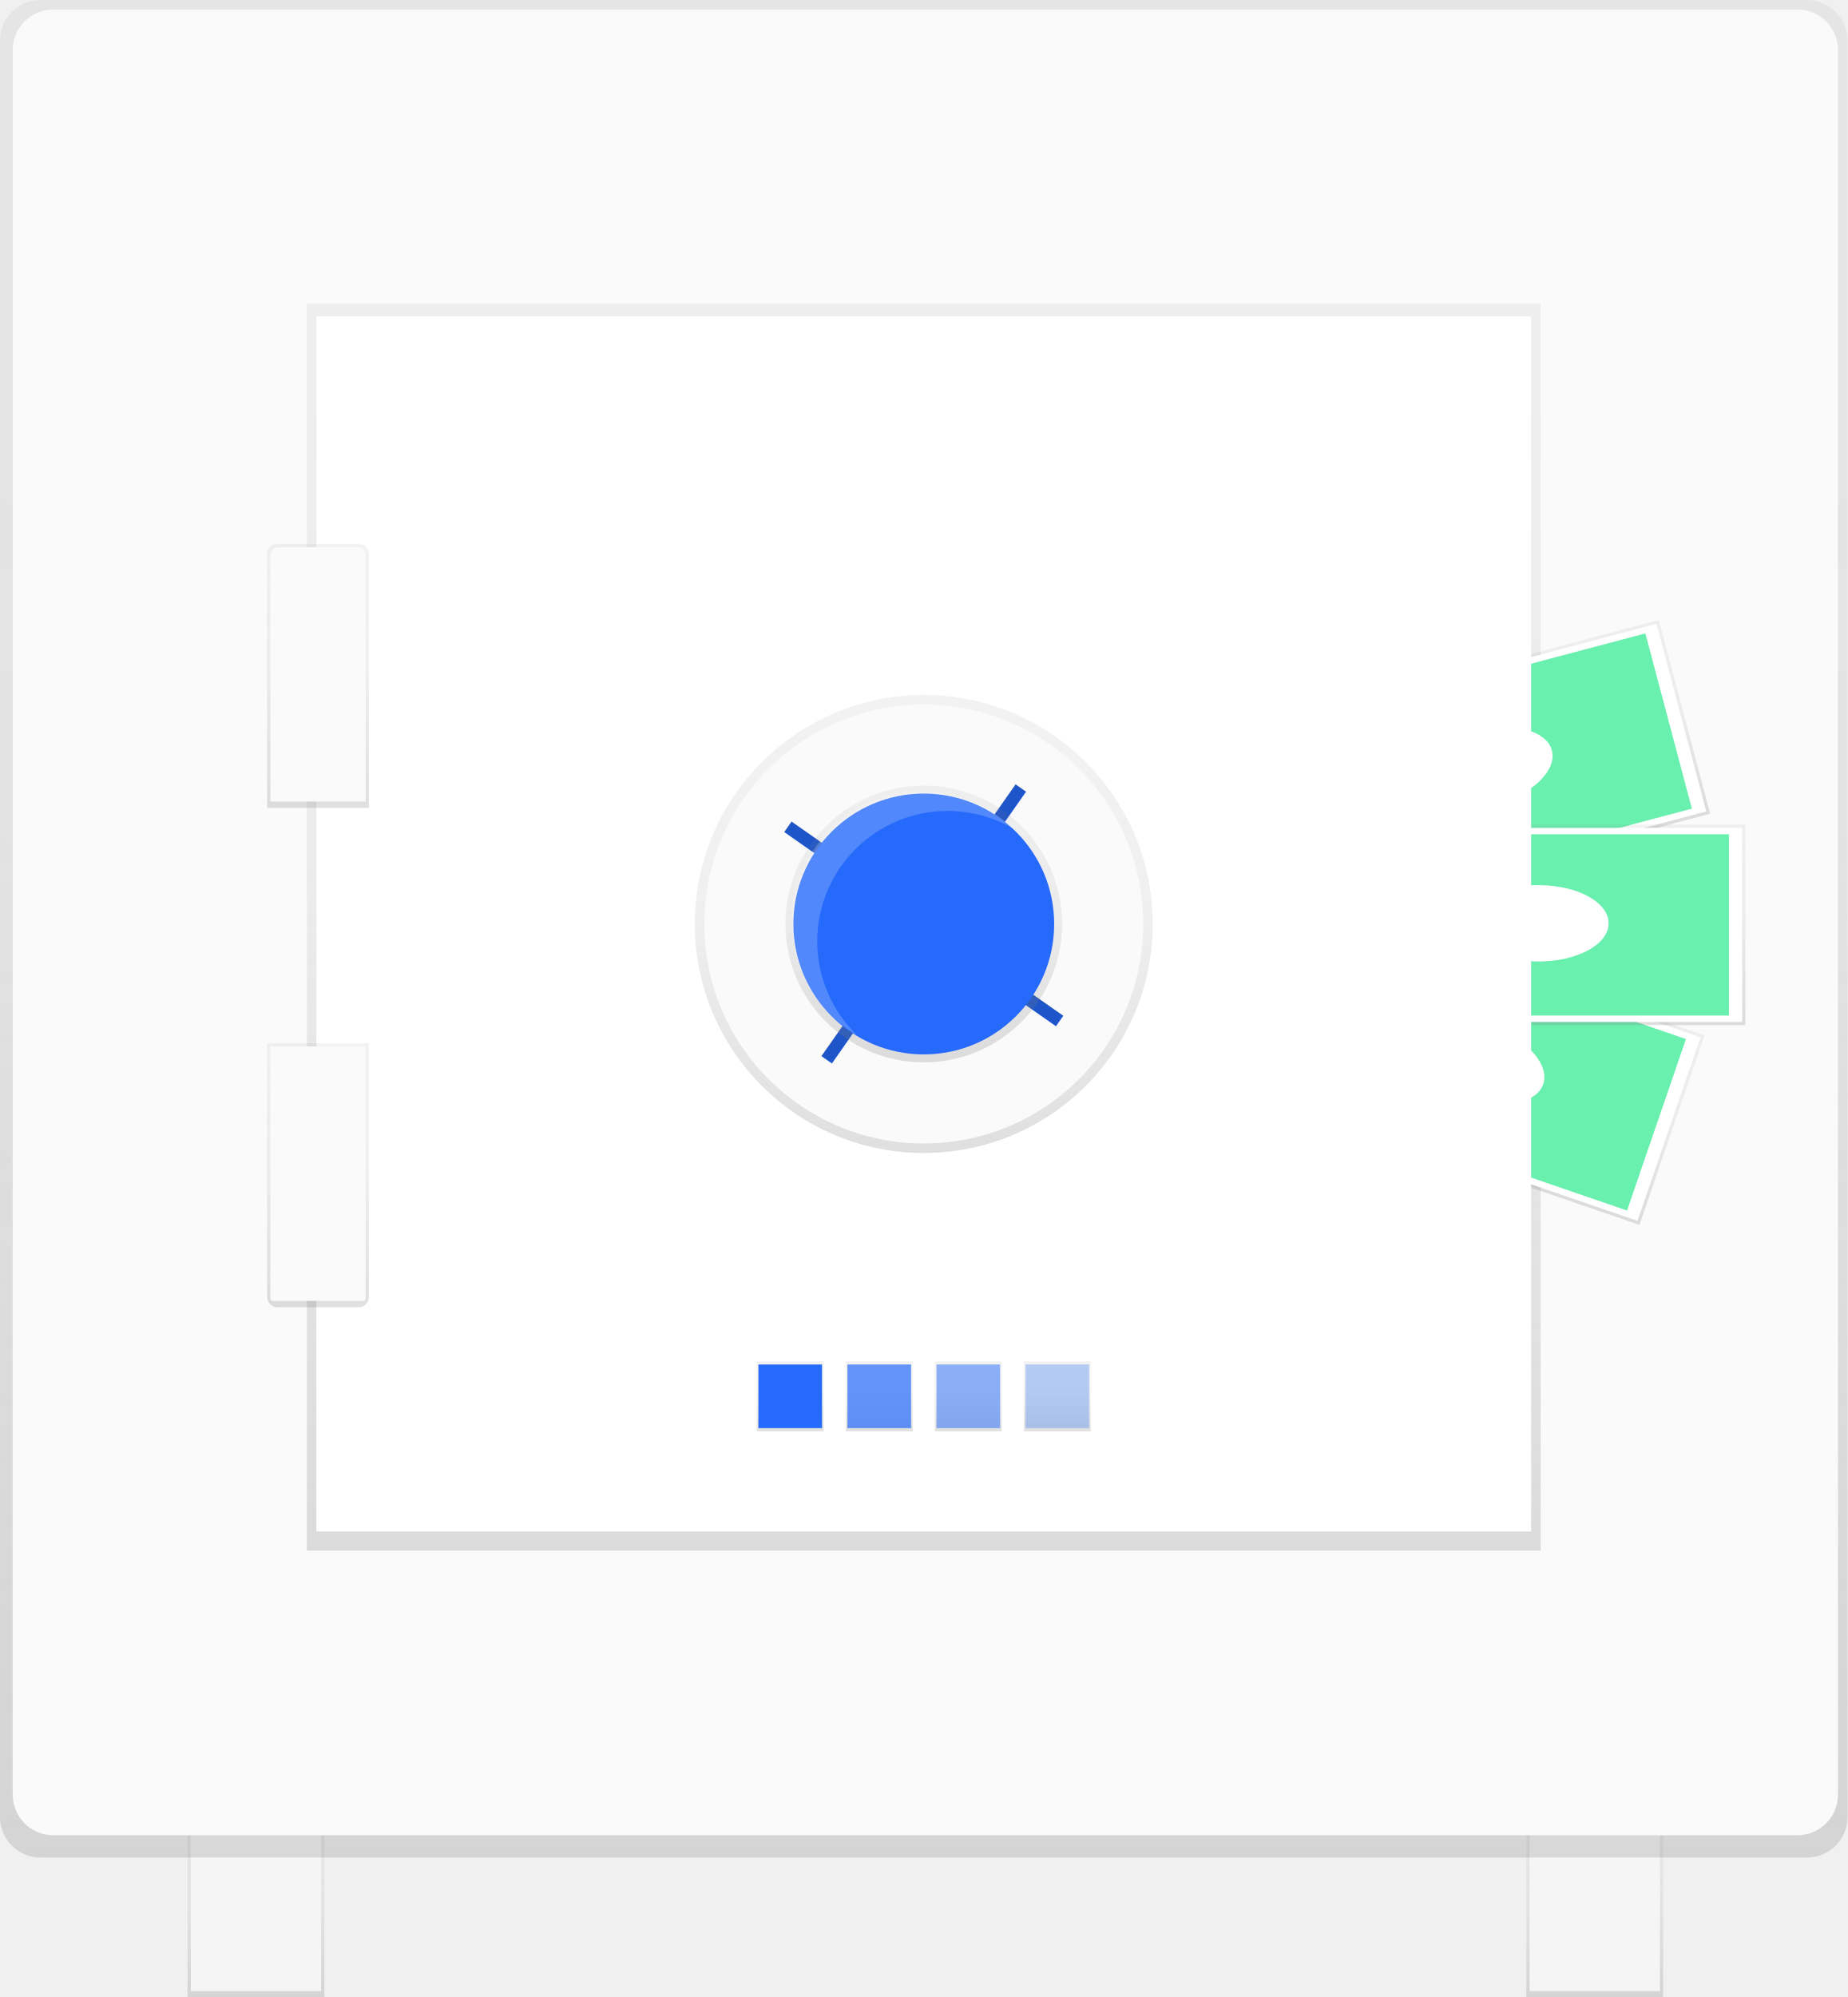
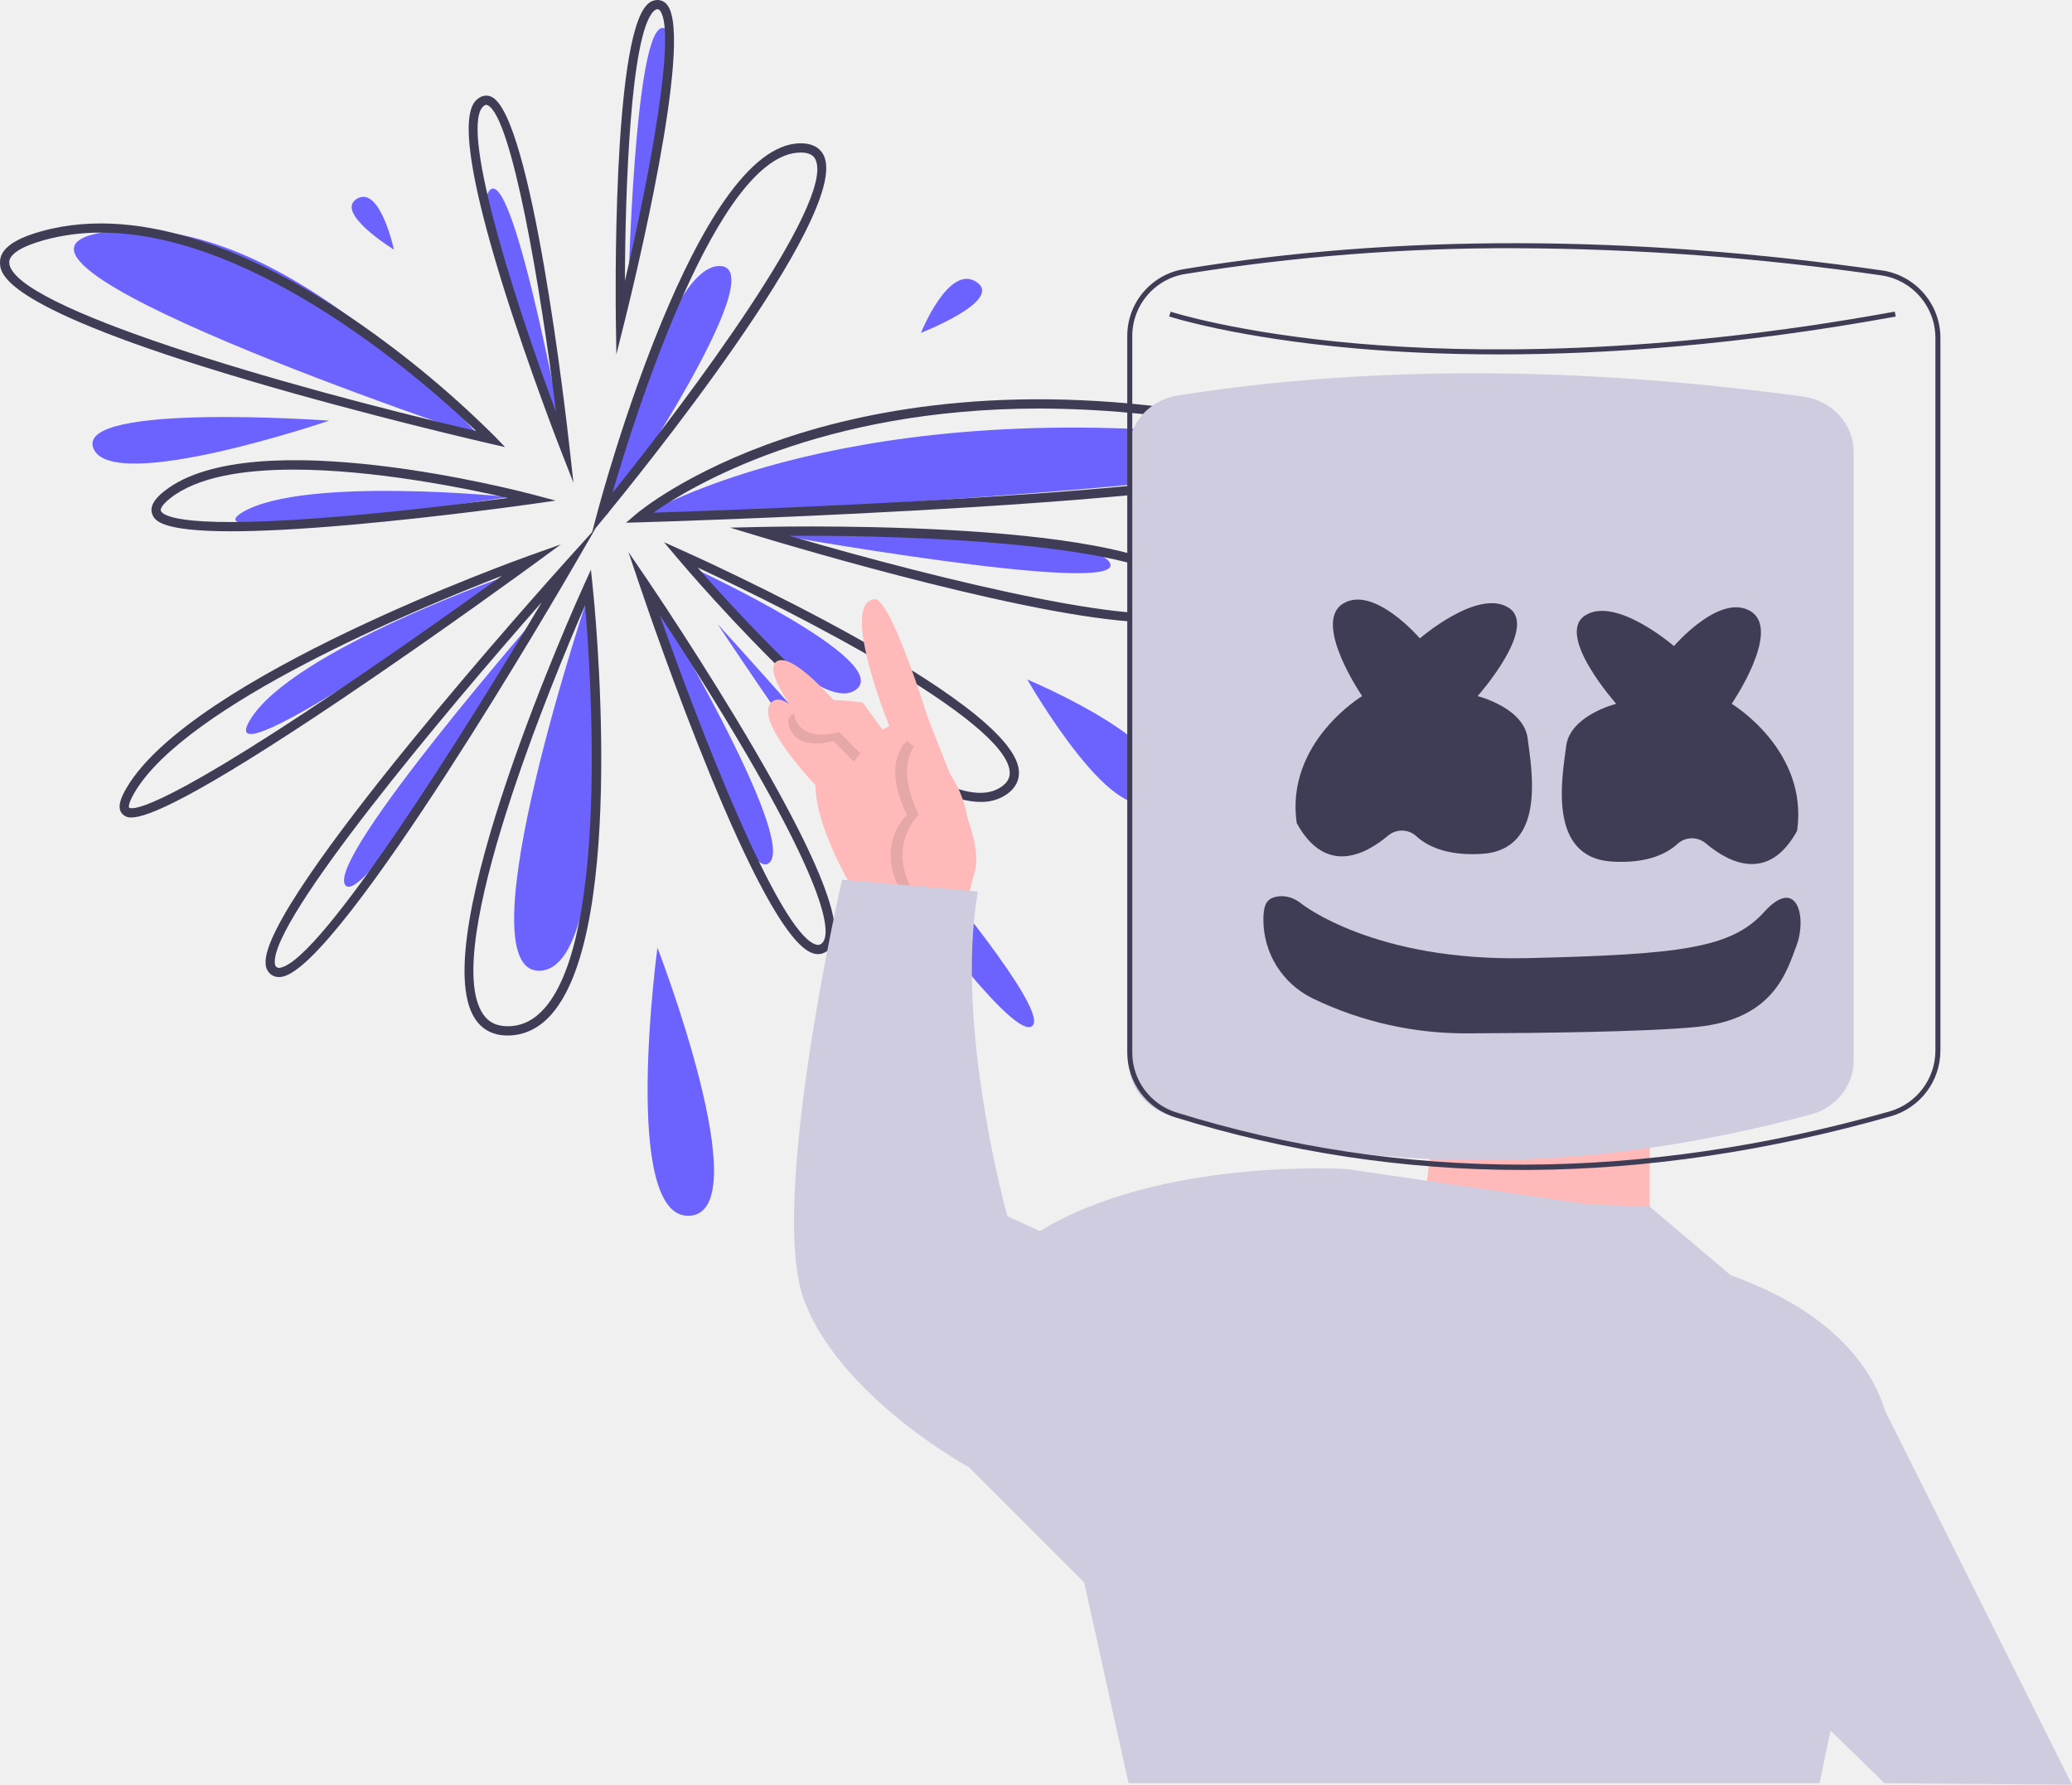
- <svg xmlns="http://www.w3.org/2000/svg" xmlns:xlink="http://www.w3.org/1999/xlink" id="7148f5f1-8839-4464-a941-0c8a08d3460a" data-name="Layer 1" width="678.3" height="733" viewBox="0 0 678.3 733">
-   <defs>
-     <linearGradient id="4ca4b65a-1144-4de1-8925-6a62bc294928" x1="585.48" y1="733" x2="585.48" y2="673.63" gradientUnits="userSpaceOnUse">
-       <stop offset="0" stop-color="gray" stop-opacity="0.25" />
-       <stop offset="0.54" stop-color="gray" stop-opacity="0.12" />
-       <stop offset="1" stop-color="gray" stop-opacity="0.1" />
-     </linearGradient>
-     <linearGradient id="266d8c0d-4533-41a2-a7bc-3c0f98c2c2fa" x1="93.98" x2="93.98" y2="673.63" xlink:href="#4ca4b65a-1144-4de1-8925-6a62bc294928" />
-     <linearGradient id="deb99f58-9fb9-4a93-aaf8-4b4cb68821c1" x1="339.15" y1="681.8" x2="339.15" y2="0" xlink:href="#4ca4b65a-1144-4de1-8925-6a62bc294928" />
-     <linearGradient id="c4ad51c6-ffe9-4991-94f6-4a02d4a38b0c" x1="339.15" y1="569.14" x2="339.15" y2="111.49" xlink:href="#4ca4b65a-1144-4de1-8925-6a62bc294928" />
-     <linearGradient id="b91b9d0a-3c7c-4b7e-8301-556f9b68b111" x1="806.95" y1="427.79" x2="806.95" y2="354.24" gradientTransform="translate(-0.46 -24.57)" xlink:href="#4ca4b65a-1144-4de1-8925-6a62bc294928" />
-     <linearGradient id="8f58feb2-c461-4934-9419-72f8b76f5e61" x1="780.89" y1="503.2" x2="780.89" y2="429.65" gradientTransform="translate(1269.92 -306.54) rotate(90)" xlink:href="#4ca4b65a-1144-4de1-8925-6a62bc294928" />
-     <linearGradient id="d83c7eb3-9930-4e8e-abfa-53b87d59f968" x1="565.48" y1="376.26" x2="565.48" y2="302.71" xlink:href="#4ca4b65a-1144-4de1-8925-6a62bc294928" />
-     <linearGradient id="3d971d9d-e0fc-4263-8761-c1789934eb12" x1="339.15" y1="423.21" x2="339.15" y2="255.09" xlink:href="#4ca4b65a-1144-4de1-8925-6a62bc294928" />
-     <linearGradient id="18a30a45-ec9b-4146-ae9c-2a8eabf3bdf2" x1="290.11" y1="525.36" x2="290.11" y2="499.67" xlink:href="#4ca4b65a-1144-4de1-8925-6a62bc294928" />
-     <linearGradient id="98f2a4d5-9270-4ece-b23b-fefaca1fb56f" x1="322.8" y1="525.36" x2="322.8" y2="499.67" xlink:href="#4ca4b65a-1144-4de1-8925-6a62bc294928" />
-     <linearGradient id="a36f1bde-d0b8-4d42-abdf-c9e597afa610" x1="355.49" y1="525.36" x2="355.49" y2="499.67" xlink:href="#4ca4b65a-1144-4de1-8925-6a62bc294928" />
-     <linearGradient id="a4e6c30c-4fa5-4c93-a462-54244d7638b4" x1="388.18" y1="525.36" x2="388.18" y2="499.67" xlink:href="#4ca4b65a-1144-4de1-8925-6a62bc294928" />
-     <linearGradient id="bb8b14ca-ea5c-42e9-a47f-d810d565e441" x1="339.15" y1="389.93" x2="339.15" y2="288.36" xlink:href="#4ca4b65a-1144-4de1-8925-6a62bc294928" />
-     <linearGradient id="c7b6fbbe-7ded-4a5e-a460-2ea21f819315" x1="377.6" y1="380.54" x2="377.6" y2="283.64" xlink:href="#4ca4b65a-1144-4de1-8925-6a62bc294928" />
-     <linearGradient id="b424414b-c049-456f-9819-be23a4131db6" x1="377.6" y1="563.83" x2="377.6" y2="466.93" xlink:href="#4ca4b65a-1144-4de1-8925-6a62bc294928" />
-   </defs>
-   <rect x="560.38" y="673.63" width="50.2" height="59.37" fill="url(#4ca4b65a-1144-4de1-8925-6a62bc294928)" />
-   <rect x="822.4" y="757.63" width="47.87" height="57.21" transform="translate(1431.82 1488.46) rotate(-180)" fill="#f5f5f5" />
-   <rect x="68.88" y="673.63" width="50.2" height="59.37" fill="url(#266d8c0d-4533-41a2-a7bc-3c0f98c2c2fa)" />
-   <rect x="70.05" y="673.63" width="47.87" height="57.21" fill="#f5f5f5" />
-   <rect width="678.3" height="681.8" rx="14.86" ry="14.86" fill="url(#deb99f58-9fb9-4a93-aaf8-4b4cb68821c1)" />
-   <rect x="4.67" y="3.5" width="670.12" height="670.12" rx="14.86" ry="14.86" fill="#fafafa" />
-   <rect x="112.66" y="111.49" width="452.98" height="457.65" fill="url(#c4ad51c6-ffe9-4991-94f6-4a02d4a38b0c)" />
-   <rect x="731.19" y="329.67" width="150.6" height="73.55" transform="translate(-327.85 135.06) rotate(-14.86)" fill="url(#b91b9d0a-3c7c-4b7e-8301-556f9b68b111)" />
-   <rect x="732.35" y="330.84" width="148.27" height="71.22" transform="translate(-327.85 135.06) rotate(-14.86)" fill="#fff" />
-   <rect x="737.22" y="333.17" width="138.55" height="66.55" transform="translate(-327.85 135.06) rotate(-14.86)" fill="#69f0ae" />
-   <ellipse cx="805.77" cy="366.03" rx="25.68" ry="14.01" transform="translate(-327.77 134.87) rotate(-14.86)" fill="#fff" />
-   <rect x="766.71" y="399.05" width="73.55" height="150.6" transform="translate(-167.04 996.12) rotate(-71.04)" fill="url(#8f58feb2-c461-4934-9419-72f8b76f5e61)" />
-   <rect x="729.35" y="438.74" width="148.27" height="71.22" transform="translate(-63.14 -319.33) rotate(18.96)" fill="#fff" />
-   <rect x="734.22" y="441.08" width="138.55" height="66.55" transform="translate(-63.14 -319.33) rotate(18.96)" fill="#69f0ae" />
-   <ellipse cx="803.13" cy="473.61" rx="14.01" ry="25.68" transform="translate(-166.58 995.28) rotate(-71.04)" fill="#fff" />
-   <rect x="490.18" y="302.71" width="150.6" height="73.55" fill="url(#d83c7eb3-9930-4e8e-abfa-53b87d59f968)" />
-   <rect x="491.35" y="303.88" width="148.27" height="71.22" fill="#fff" />
-   <rect x="496.21" y="306.21" width="138.55" height="66.55" fill="#69f0ae" />
-   <ellipse cx="564.9" cy="338.9" rx="25.68" ry="14.01" fill="#fff" />
-   <rect x="116.16" y="116.16" width="445.97" height="445.97" fill="#fff" />
-   <circle cx="339.15" cy="339.15" r="84.06" fill="url(#3d971d9d-e0fc-4263-8761-c1789934eb12)" />
-   <circle cx="339.15" cy="339.15" r="80.56" fill="#fafafa" />
-   <rect x="277.86" y="499.67" width="24.52" height="25.68" fill="url(#18a30a45-ec9b-4146-ae9c-2a8eabf3bdf2)" />
-   <rect x="310.55" y="499.67" width="24.52" height="25.68" fill="url(#98f2a4d5-9270-4ece-b23b-fefaca1fb56f)" />
-   <rect x="343.23" y="499.67" width="24.52" height="25.68" fill="url(#a36f1bde-d0b8-4d42-abdf-c9e597afa610)" />
-   <rect x="375.92" y="499.67" width="24.52" height="25.68" fill="url(#a4e6c30c-4fa5-4c93-a462-54244d7638b4)" />
-   <rect x="278.44" y="500.84" width="23.35" height="23.35" fill="#266afb" />
-   <rect x="311.13" y="500.84" width="23.35" height="23.35" fill="#266afb" opacity="0.7" />
-   <rect x="343.82" y="500.84" width="23.35" height="23.35" fill="#266afb" opacity="0.5" />
-   <rect x="376.51" y="500.84" width="23.35" height="23.35" fill="#266afb" opacity="0.3" />
-   <rect x="628.61" y="371.8" width="4.67" height="16.34" transform="translate(71.2 -377.18) rotate(35)" fill="#266afb" />
-   <rect x="640.84" y="445.92" width="4.67" height="16.34" transform="translate(1123.21 103.69) rotate(125)" fill="#266afb" />
-   <rect x="566.72" y="458.15" width="4.67" height="16.34" transform="translate(506.87 1090.71) rotate(-145)" fill="#266afb" />
-   <rect x="554.49" y="384.03" width="4.67" height="16.34" transform="translate(-344.68 539.37) rotate(-55)" fill="#266afb" />
-   <rect x="628.57" y="371.66" width="4.67" height="16.34" transform="translate(71.11 -377.18) rotate(35)" opacity="0.2" />
-   <rect x="640.81" y="445.78" width="4.67" height="16.34" transform="translate(1123.04 103.5) rotate(125)" opacity="0.2" />
-   <rect x="566.68" y="458.02" width="4.67" height="16.34" transform="translate(506.88 1090.44) rotate(-145)" opacity="0.2" />
-   <rect x="554.45" y="383.89" width="4.67" height="16.34" transform="translate(-344.58 539.28) rotate(-55)" opacity="0.2" />
-   <circle cx="339.15" cy="339.15" r="50.78" fill="url(#bb8b14ca-ea5c-42e9-a47f-d810d565e441)" />
-   <circle cx="339.15" cy="339.15" r="47.87" fill="#266afb" />
-   <path d="M560.89,429.57A47.86,47.86,0,0,1,632.56,388a47.86,47.86,0,1,0-57,76A47.71,47.71,0,0,1,560.89,429.57Z" transform="translate(-260.85 -84)" fill="#fff" opacity="0.2" />
-   <path d="M396.28,380.54H358.92V287.26a3.63,3.63,0,0,1,3.63-3.62h30.11a3.63,3.63,0,0,1,3.63,3.63Z" transform="translate(-260.85 -84)" fill="url(#c7b6fbbe-7ded-4a5e-a460-2ea21f819315)" />
-   <path d="M392.47,563.83H362.73a3.81,3.81,0,0,1-3.81-3.81V466.93h37.36V560A3.81,3.81,0,0,1,392.47,563.83Z" transform="translate(-260.85 -84)" fill="url(#b424414b-c049-456f-9819-be23a4131db6)" />
-   <path d="M102.4,200.8h28.69a3.17,3.17,0,0,1,3.17,3.17V294.2a0,0,0,0,1,0,0h-35a0,0,0,0,1,0,0V204A3.17,3.17,0,0,1,102.4,200.8Z" fill="#fafafa" />
-   <path d="M99.23,384.1h35a0,0,0,0,1,0,0v92.33a1.06,1.06,0,0,1-1.06,1.06H100.3a1.06,1.06,0,0,1-1.06-1.06V384.1A0,0,0,0,1,99.23,384.1Z" fill="#fafafa" />
+ <svg xmlns="http://www.w3.org/2000/svg" id="a36533cd-eb13-4bd5-8e12-9c43fd701efb" data-name="Layer 1" width="885.587" height="762.892" viewBox="0 0 885.587 762.892">
+   <path d="M376.948,313.578S282.232,346.2,264.068,376.313,376.948,313.578,376.948,313.578Z" transform="translate(-157.2063 -68.55376)" fill="#6c63ff" />
+   <path d="M213.297,417.997a4.615,4.615,0,0,1-3.593-1.326c-2.947-2.654-.538-7.672,1.528-11.217,27.71-47.501,167.04-97.558,172.956-99.666l12.742-4.538-10.91,7.993c-.403.296-40.936,29.965-82.43,57.917C239.079,410.618,219.927,417.997,213.297,417.997Zm158.508-103.33c-36.585,14.161-135.179,55.096-157.158,92.778-2.927,5.017-2.308,6.277-2.3,6.288.592.639,8.08,4.649,88.551-49.525C328.951,345.323,356.626,325.602,371.805,314.667Z" transform="translate(-157.2063 -68.55376)" fill="#3f3d56" />
+   <path d="M374.895,280.994s-87.284-8.972-113.763,6.36S374.895,280.994,374.895,280.994Z" transform="translate(-157.2063 -68.55376)" fill="#6c63ff" />
+   <path d="M255.955,295.659c-30.553,0-32.65-4.898-33.611-7.137-1.92-4.481,3.423-8.7,5.179-10.086,37.886-29.912,152.959.316,157.839,1.617l9.359,2.496-9.589,1.369c-.386.055-38.941,5.539-77.849,8.972C284.591,294.892,268.044,295.659,255.955,295.659ZM282.729,269.3c-21.52,0-41.207,3.117-52.756,12.236-3.485,2.751-4.35,4.607-3.996,5.427.886,2.065,9.34,8.309,80.958,1.99,26.688-2.355,53.207-5.677,67.292-7.54C356.181,277.259,317.114,269.3,282.729,269.3Z" transform="translate(-157.2063 -68.55376)" fill="#3f3d56" />
+   <path d="M399.874,265.621s-43.904-105.418-33.266-115.853S399.874,265.621,399.874,265.621Z" transform="translate(-157.2063 -68.55376)" fill="#6c63ff" />
+   <path d="M402.302,274.894l-5.459-13.949c-.133-.342-13.49-34.558-24.497-69.784-22.672-72.549-13.379-78.744-10.326-80.78a5.14,5.14,0,0,1,5.247-.443c17.124,7.979,31.768,135.549,33.382,150.069Zm-37.276-161.521a1.466,1.466,0,0,0-.814.296c-10.91,7.274,11.208,78.888,30.651,131.011-6.669-53.746-18.95-126.353-29.266-131.161A1.342,1.342,0,0,0,365.026,113.374Z" transform="translate(-157.2063 -68.55376)" fill="#3f3d56" />
+   <path d="M416.468,288.803s23.564-106.554,48.251-106.554S416.468,288.803,416.468,288.803Z" transform="translate(-157.2063 -68.55376)" fill="#6c63ff" />
+   <path d="M410.251,296.156l2.331-8.773c1.712-6.434,42.399-157.573,86.878-157.573,6.098,0,8.728,2.861,9.863,5.26,11.86,25.118-82.506,140.95-93.304,154.075ZM499.46,133.762c-35.502,0-70.793,112.209-80.47,145.466C450.832,239.666,514.299,154.868,505.749,136.758,505.398,136.017,504.334,133.762,499.46,133.762Z" transform="translate(-157.2063 -68.55376)" fill="#3f3d56" />
+   <path d="M430.3,289.866s81.016-51.196,247-35.568S430.3,289.866,430.3,289.866Z" transform="translate(-157.2063 -68.55376)" fill="#6c63ff" />
+   <path d="M424.773,292.001l4.241-3.636c.859-.736,21.512-18.194,62.894-32.234,38.08-12.922,101.559-25.095,187.714-9.707,36.4,6.5,41.126,11.344,40.809,15.609-.313,4.214-1.046,14.085-146.479,23.235-71.068,4.471-142.88,6.551-143.598,6.572Zm176.659-48.811c-93.582,0-148.908,33.251-164.95,44.508,18.99-.608,78.369-2.67,137.232-6.374,135.14-8.503,142.644-17.804,142.776-19.582.015-.19-.085-4.734-37.561-11.427A440.497,440.497,0,0,0,601.432,243.19Z" transform="translate(-157.2063 -68.55376)" fill="#3f3d56" />
+   <path d="M481.676,295.87S623.587,293.976,631.56,309.129,481.676,295.87,481.676,295.87Z" transform="translate(-157.2063 -68.55376)" fill="#6c63ff" />
+   <path d="M649.733,334.59c-45.297,0-154.178-32.526-168.63-36.905l-11.842-3.588,12.371-.278c18.153-.406,177.641-3.06,187.674,29.05,1.189,3.803-.189,6.244-1.555,7.621C664.894,333.37,658.505,334.59,649.733,334.59ZM494.62,297.589c66.565,19.509,158.993,41.552,170.324,30.118.614-.619,1.235-1.595.59-3.66C658.407,301.236,549.63,297.216,494.62,297.589Z" transform="translate(-157.2063 -68.55376)" fill="#3f3d56" />
+   <path d="M454.012,311.602s85.715,39.618,68.966,51.808S454.012,311.602,454.012,311.602Z" transform="translate(-157.2063 -68.55376)" fill="#6c63ff" />
+   <path d="M576.385,411.343c-41.463,0-125.887-99.73-129.814-104.397l-5.558-6.606,7.879,3.531c5.749,2.577,140.829,63.466,143.785,93.964.392,4.045-1.384,7.582-5.133,10.229A18.882,18.882,0,0,1,576.385,411.343ZM455.415,311.189c32.6,37.402,105.133,111.099,129.849,93.647,2.632-1.857,3.738-3.961,3.481-6.62C586.618,376.288,498.347,331.072,455.415,311.189Z" transform="translate(-157.2063 -68.55376)" fill="#3f3d56" />
+   <path d="M596.284,359.026s71.136,29.64,55.328,49.4S596.284,359.026,596.284,359.026Z" transform="translate(-157.2063 -68.55376)" fill="#6c63ff" />
+   <path d="M463.892,335.314S612.092,497.346,598.26,507.226,463.892,335.314,463.892,335.314Z" transform="translate(-157.2063 -68.55376)" fill="#6c63ff" />
+   <path d="M436.228,323.458S498.624,427.378,485.89,437.481,436.228,323.458,436.228,323.458Z" transform="translate(-157.2063 -68.55376)" fill="#6c63ff" />
+   <path d="M506.853,476.409a7.308,7.308,0,0,1-2.289-.384c-22.875-7.514-68.979-142.497-74.16-157.864l-4.608-13.666,8.114,11.924c.241.356,24.494,36.052,46.015,72.982,39.786,68.269,36.488,81.694,30.547,85.853A6.221,6.221,0,0,1,506.853,476.409Zm-67.678-144.954c16.817,47.739,50.674,135.577,66.622,140.817a2.505,2.505,0,0,0,2.41-.257c3.265-2.285,6.713-14.715-31.687-80.61C462.896,368.027,448.169,345.137,439.175,331.454Z" transform="translate(-157.2063 -68.55376)" fill="#3f3d56" />
+   <path d="M409.831,319.506S353.674,485.209,388.134,483.501,409.831,319.506,409.831,319.506Z" transform="translate(-157.2063 -68.55376)" fill="#6c63ff" />
+   <path d="M374.156,511.193c-6.048,0-10.698-2.364-13.832-7.034-22.232-33.135,43.626-179.265,46.44-185.47l3.005-6.622.76,7.231c.623,5.917,14.886,145.366-17.423,182.62-5.108,5.887-11.184,9.002-18.06,9.257C374.746,511.188,374.449,511.193,374.156,511.193Zm33.137-183.908c-13.02,29.937-62.072,147.271-43.686,174.672,2.505,3.736,6.198,5.467,11.293,5.27,5.82-.216,10.799-2.8,15.221-7.898C417.128,468.188,409.832,357.374,407.292,327.285Z" transform="translate(-157.2063 -68.55376)" fill="#3f3d56" />
+   <path d="M390.435,327.743S296.17,435.558,304.797,446.913,390.435,327.743,390.435,327.743Z" transform="translate(-157.2063 -68.55376)" fill="#6c63ff" />
+   <path d="M276.438,486.217a5.521,5.521,0,0,1-3.456-1.144,6.086,6.086,0,0,1-2.242-4.492c-2.368-26.784,123.11-166.35,128.452-172.278l12.632-14.015L402.37,310.616c-4.029,6.958-98.958,170.476-124.521,175.459A7.39,7.39,0,0,1,276.438,486.217Zm112.36-160.291C347.225,373.143,273.032,461.639,274.676,480.233a2.163,2.163,0,0,0,.733,1.721,1.924,1.924,0,0,0,1.683.241C294.759,478.753,356.472,380.33,388.798,325.927Z" transform="translate(-157.2063 -68.55376)" fill="#3f3d56" />
+   <path d="M362.142,255.143s-82.183-97.076-158.179-87.668S362.142,255.143,362.142,255.143Z" transform="translate(-157.2063 -68.55376)" fill="#6c63ff" />
+   <path d="M373.096,259.679l-6.468-1.478c-.519-.119-52.461-12.032-103.813-27.229-105.156-31.119-105.496-45.429-105.606-50.13-.135-5.673,5.64-10.061,17.657-13.415,44.593-12.447,94.945,12.071,129.32,34.837a429.998,429.998,0,0,1,64.305,52.639Zm-172.711-91.679a90.663,90.663,0,0,0-24.459,3.233c-9.606,2.68-14.849,6.059-14.768,9.514.45,18.972,117.068,52.802,199.539,72.028C341.202,234.074,267.548,168,200.385,168Z" transform="translate(-157.2063 -68.55376)" fill="#3f3d56" />
+   <path d="M297.908,248.37s-108.68-7.904-100.776,11.856S297.908,248.37,297.908,248.37Z" transform="translate(-157.2063 -68.55376)" fill="#6c63ff" />
+   <path d="M325.572,175.258s-5.928-27.664-15.808-21.736S325.572,175.258,325.572,175.258Z" transform="translate(-157.2063 -68.55376)" fill="#6c63ff" />
+   <path d="M425.688,194.832S452.803,80.893,440.514,80.475,425.688,194.832,425.688,194.832Z" transform="translate(-157.2063 -68.55376)" fill="#6c63ff" />
+   <path d="M420.642,220.058,420.42,204.927c-.071-4.86-1.578-119.207,13.288-134.296a6.239,6.239,0,0,1,4.496-2.077,5.26,5.26,0,0,1,4.234,2.168c11.439,14.652-15.065,122.416-18.126,134.656ZM438.204,72.506c-.197,0-.795,0-1.681.899-9.818,9.965-12.097,76.256-12.23,115.243,10.883-46.455,21.975-106.6,15.03-115.494A1.333,1.333,0,0,0,438.204,72.506Z" transform="translate(-157.2063 -68.55376)" fill="#3f3d56" />
+   <path d="M550.836,210.826s11.856-29.64,23.712-21.736S550.836,210.826,550.836,210.826Z" transform="translate(-157.2063 -68.55376)" fill="#6c63ff" />
+   <path d="M438.204,473.634S422.396,590.218,452.036,588.242,438.204,473.634,438.204,473.634Z" transform="translate(-157.2063 -68.55376)" fill="#6c63ff" />
+   <path d="M520.894,447.121S505.748,421.878,505.748,404.208c0,0-26.505-27.767-18.932-35.34s23.981,21.457,23.981,21.457S480.505,356.246,489.34,351.197s37.865,32.816,37.865,32.816l10.097-5.049s-21.447-52.897-6.311-54.273c6.942-.631,22.719,50.486,22.719,50.486l16.408,41.651s6.311,15.146,3.786,23.981a166.569,166.569,0,0,0-3.786,16.408Z" transform="translate(-157.2063 -68.55376)" fill="#ffb9b9" />
+   <path d="M560.021,453.432s8.835-13.884,5.638-35.083-20.783-33.073-20.783-33.073-11.359,8.835,0,31.554c0,0-13.884,12.622-2.524,32.816" transform="translate(-157.2063 -68.55376)" opacity="0.1" />
+   <path d="M565.069,453.432s8.835-13.884,5.638-35.083-20.783-33.073-20.783-33.073-11.359,8.835,0,31.554c0,0-13.884,12.622-2.524,32.816" transform="translate(-157.2063 -68.55376)" fill="#ffb9b9" />
+   <path d="M530.36,383.382,523.418,372.654s-32.816-5.049-29.029,6.311,18.932,6.311,18.932,6.311l8.835,8.835Z" transform="translate(-157.2063 -68.55376)" opacity="0.1" />
+   <path d="M536.04,382.751l-10.097-13.884s-32.816-5.049-29.029,6.311,18.932,6.311,18.932,6.311l8.835,8.835Z" transform="translate(-157.2063 -68.55376)" fill="#ffb9b9" />
+   <polygon points="612.963 480.17 606.652 530.656 705.1 536.967 705.1 476.384 612.963 480.17" fill="#ffb9b9" />
+   <path d="M1042.794,831.446,962.955,671.77c-4.77-15.794-19.664-41.517-65.94-58.045L862.306,584.363l-25.874-.929L732.935,568.288s-79.516-5.049-131.264,26.505L587.788,588.482s-22.719-80.778-12.622-138.837l-58.059-5.049s-31.554,137.575-16.408,179.226,70.681,71.943,70.681,71.943l49.224,49.224,18.932,85.826H934.88l4.7-22.519,23.068,22.519Z" transform="translate(-157.2063 -68.55376)" fill="#cfcce0" />
+   <path d="M931.166,544.944c-92.988,25.11-184.381,26.885-273.844.387-10.516-3.115-17.706-12.348-17.706-22.828V261.167c0-11.693,8.898-21.668,21.023-23.57,84.393-13.235,173.797-12.21,267.305.494,12.355,1.679,21.527,11.768,21.527,23.644V521.95C949.471,532.65,941.983,542.023,931.166,544.944Z" transform="translate(-157.2063 -68.55376)" fill="#cfcce0" />
+   <path d="M739.396,366.112s-21.388-31.259-8.226-39.485,32.904,14.807,32.904,14.807,24.678-21.388,37.84-13.162-13.162,37.84-13.162,37.84,19.742,4.936,21.388,18.097,8.226,47.711-19.742,49.356c-14.983.881-23.356-3.431-27.901-7.625a9.169,9.169,0,0,0-12.077-.143c-9.484,7.99-26.565,17.201-38.992-5.393C706.492,385.855,739.396,366.112,739.396,366.112Z" transform="translate(-157.2063 -68.55376)" fill="#3f3d56" />
+   <path d="M897.336,369.403s21.388-31.259,8.226-39.485-32.904,14.807-32.904,14.807-24.678-21.388-37.84-13.162,13.162,37.84,13.162,37.84-19.742,4.936-21.388,18.097-8.226,47.711,19.742,49.356c14.983.881,23.356-3.431,27.901-7.625a9.169,9.169,0,0,1,12.077-.143c9.484,7.99,26.565,17.201,38.992-5.393C930.24,389.145,897.336,369.403,897.336,369.403Z" transform="translate(-157.2063 -68.55376)" fill="#3f3d56" />
+   <path d="M713.431,454.835s30.862,24.847,96.672,23.281,87.092-4.253,101.159-19.764,18.236,2.404,13.868,14.147-9.978,31.783-42.763,35.032c-21.583,2.138-68.233,2.645-97.59,2.742a150.031,150.031,0,0,1-65.967-14.675q-.408-.198-.814-.398a37.348,37.348,0,0,1-20.809-33.474c.003-5.534.977-8.525,4.579-9.615C708.26,450.146,713.431,454.835,713.431,454.835Z" transform="translate(-157.2063 -68.55376)" fill="#3f3d56" />
+   <path d="M807.837,568.673A498.469,498.469,0,0,1,659.496,546.17a28.978,28.978,0,0,1-20.491-27.768V212.246a28.957,28.957,0,0,1,24.333-28.671c90.637-14.939,190.999-14.745,298.296.576a29.181,29.181,0,0,1,24.918,28.761V517.755a29.214,29.214,0,0,1-21.185,27.97C912.825,560.636,860.881,568.354,810.977,568.664,809.934,568.67,808.881,568.673,807.837,568.673Zm-3.497-394.015a865.242,865.242,0,0,0-140.653,11.033,26.819,26.819,0,0,0-22.537,26.554V518.402A26.84,26.84,0,0,0,660.134,544.121c95.892,29.851,198.389,29.696,304.647-.46l.293,1.032-.293-1.032a27.06,27.06,0,0,0,19.627-25.907V212.911a27.025,27.025,0,0,0-23.076-26.637A1112.345,1112.345,0,0,0,804.34,174.658Z" transform="translate(-157.2063 -68.55376)" fill="#3f3d56" />
+   <path d="M797.75,220.052c-23.634,0-43.859-1.06-60.419-2.497-52.083-4.517-80.149-13.635-80.427-13.726l.673-2.037c.276.091,28.172,9.145,80.04,13.635,47.872,4.146,126.54,5.138,229.435-13.672l.385,2.111C899.838,216.223,842.652,220.052,797.75,220.052Z" transform="translate(-157.2063 -68.55376)" fill="#3f3d56" />
</svg>
